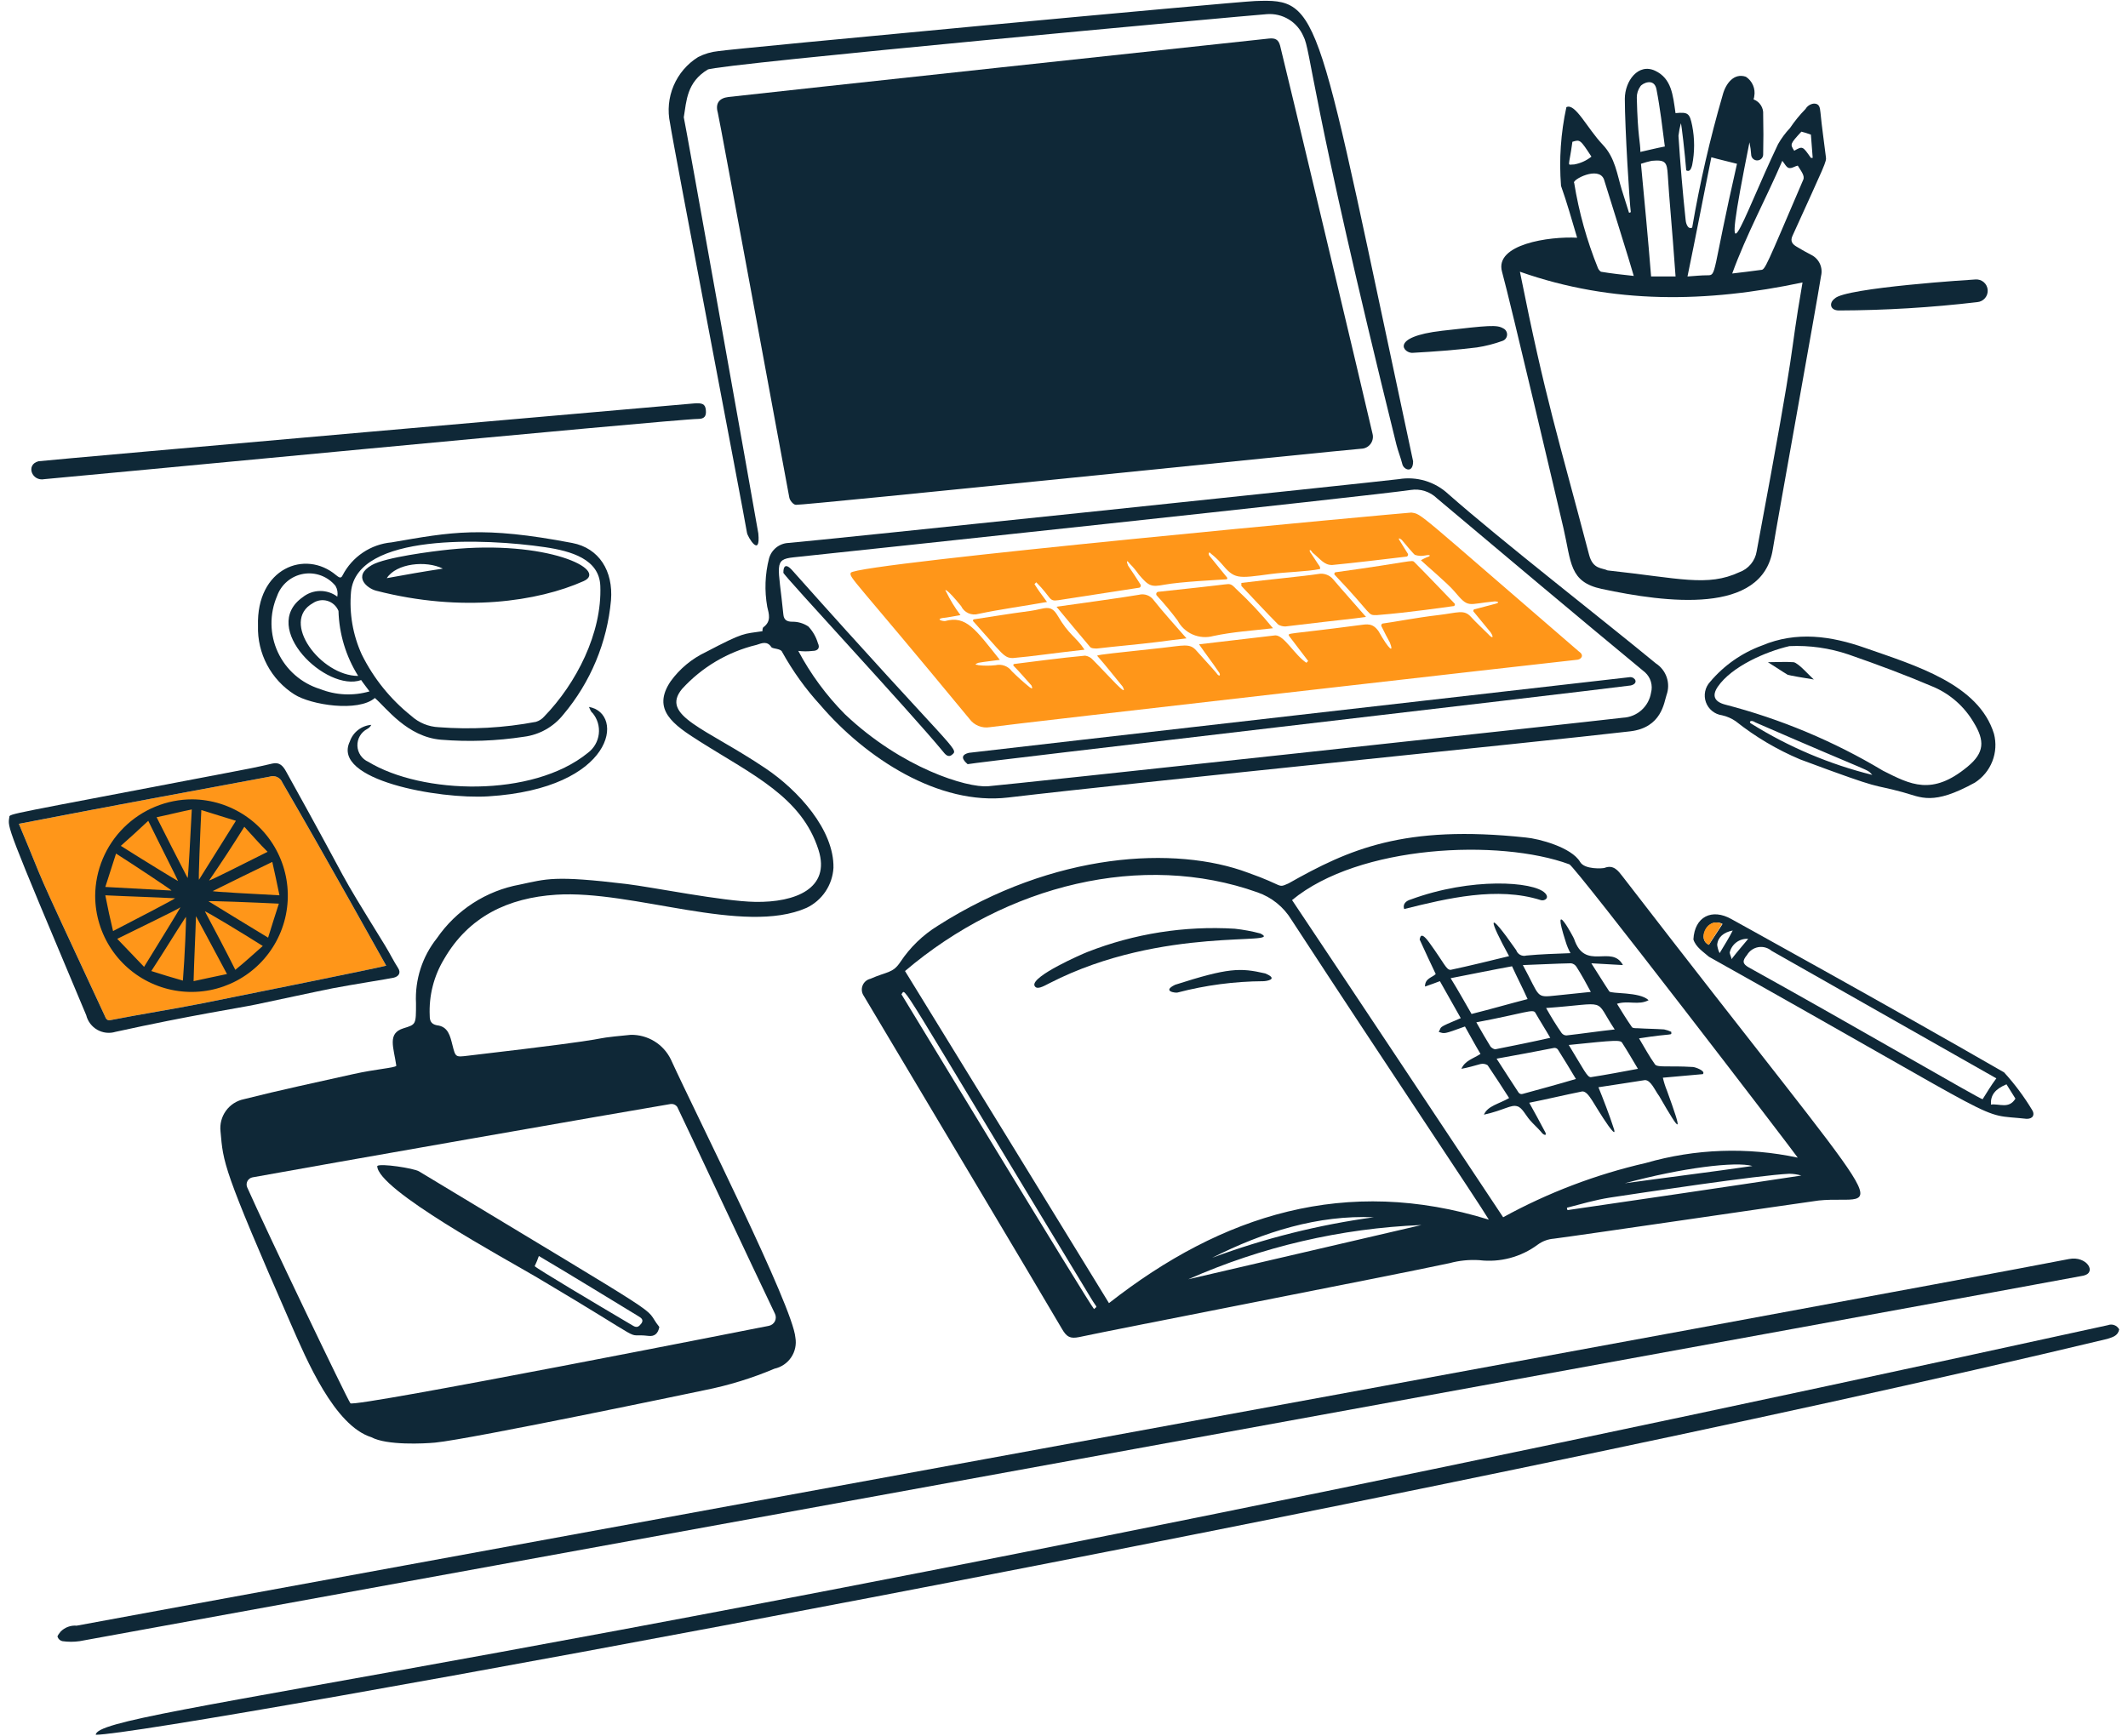
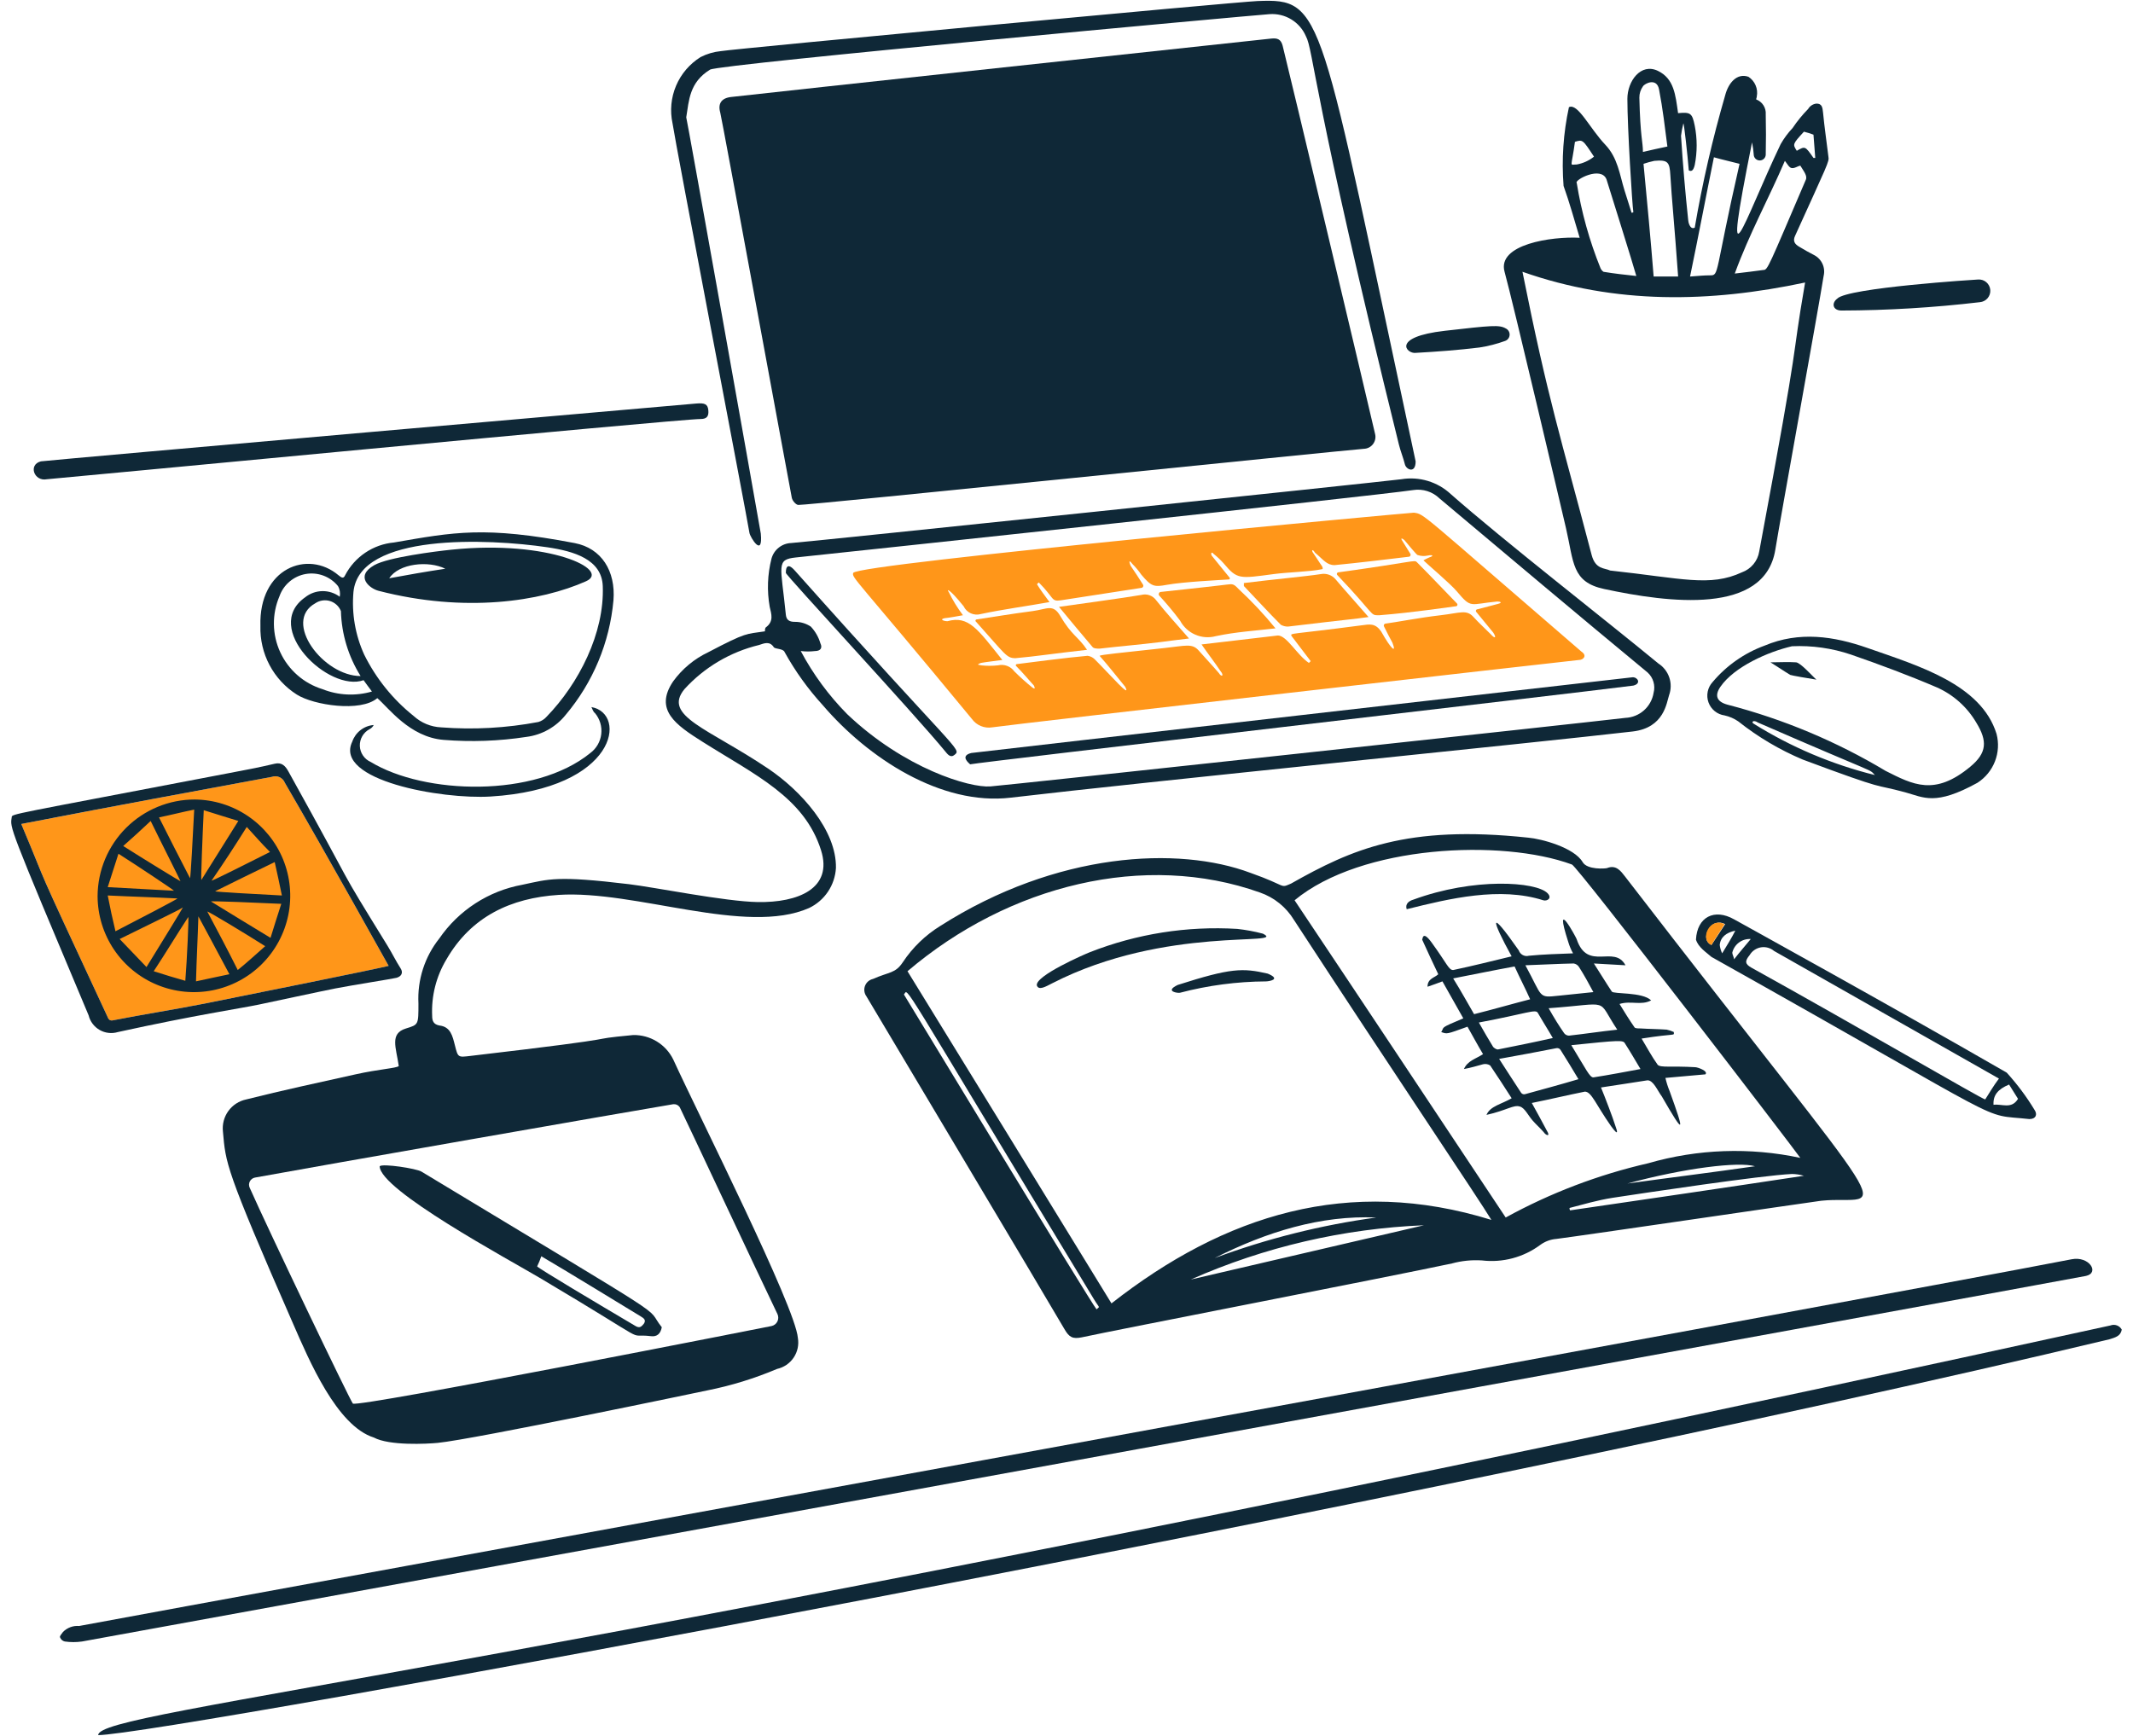
- <svg xmlns="http://www.w3.org/2000/svg" width="228" height="186" viewBox="0 0 228 186" fill="none">
+ <svg xmlns="http://www.w3.org/2000/svg" width="258" height="210" viewBox="0 0 228 186" fill="none">
  <path d="M41.379 103.492C41.307 103.373 34.834 91.721 30.261 83.876C30.156 83.608 29.95 83.391 29.688 83.273C29.425 83.154 29.126 83.143 28.856 83.242C20.353 84.827 13.037 86.157 2.02 88.29C5.433 96.394 2.615 90.363 11.221 108.864C11.348 109.184 11.476 109.439 11.923 109.311C15.183 108.672 18.442 108.171 21.699 107.526C27.07 106.447 40.164 103.811 41.379 103.492Z" fill="#FF9619" />
  <path d="M85.273 54.102C85.018 54.102 84.633 53.655 84.571 53.335C84.174 51.293 77.085 12.701 76.904 12.06C76.632 11.108 77.03 10.513 78.053 10.394C81.623 9.978 133.001 4.444 135.942 4.132C136.58 4.065 136.974 4.192 137.156 4.898C137.698 7 146.347 43.365 147.059 46.493C147.107 46.68 147.112 46.875 147.073 47.064C147.034 47.253 146.954 47.431 146.837 47.585C146.721 47.738 146.571 47.863 146.399 47.951C146.227 48.038 146.038 48.086 145.845 48.09C143.289 48.287 86.168 54.165 85.273 54.102Z" fill="#0F2837" />
  <path d="M42.464 114.226C42.181 112.246 41.468 110.744 43.231 110.202C44.584 109.784 44.572 109.817 44.572 107.518C44.444 105.001 45.239 102.525 46.809 100.553C47.838 99.057 49.152 97.779 50.676 96.792C52.2 95.805 53.904 95.13 55.69 94.803C58.603 94.189 59.338 93.803 67.127 94.739C69.864 95.067 77.439 96.6 80.931 96.655C85.227 96.725 89.01 95.213 87.701 91.096C85.909 85.428 80.645 83.045 74.985 79.468C72.145 77.672 69.799 76.061 71.855 73.014C72.828 71.67 74.124 70.593 75.624 69.883C79.796 67.696 79.618 67.966 81.693 67.646C81.693 67.519 81.693 67.263 81.821 67.2C82.654 66.561 82.386 65.796 82.204 65.027C81.899 63.308 81.964 61.543 82.396 59.852C82.524 59.385 82.797 58.972 83.177 58.673C83.556 58.373 84.021 58.202 84.504 58.185C87.257 57.971 147.32 51.674 149.871 51.35C150.818 51.192 151.789 51.254 152.708 51.531C153.628 51.808 154.472 52.292 155.174 52.947C160.911 57.999 171.768 66.436 177.409 71.093C177.955 71.445 178.367 71.971 178.576 72.586C178.785 73.201 178.779 73.869 178.559 74.48C178.289 75.269 178.05 77.982 174.661 78.377C164.373 79.577 122.216 83.79 108.021 85.469C100.554 86.353 92.736 81.223 87.895 75.566C86.313 73.837 84.941 71.928 83.805 69.88C83.677 69.496 82.841 69.553 82.655 69.368C82.208 68.665 81.633 68.921 81.058 69.112C77.982 69.854 75.199 71.501 73.07 73.841C70.706 76.72 75.582 78.017 82.015 82.339C85.537 84.705 89.38 88.944 89.299 93.008C89.246 93.914 88.951 94.789 88.446 95.543C87.94 96.296 87.242 96.9 86.424 97.292C79.668 100.279 67.828 95.354 59.588 95.887C54.471 96.217 50.224 98.202 47.576 102.789C46.474 104.615 45.941 106.728 46.042 108.858C46.042 109.37 46.169 109.753 46.809 109.88C48.023 110.009 48.227 111.028 48.474 111.989C48.812 113.326 48.797 113.298 50.141 113.14C69.004 110.935 61.446 111.493 67.584 110.903C68.472 110.888 69.347 111.126 70.106 111.589C70.865 112.053 71.476 112.722 71.868 113.521C74.69 119.686 84.949 140.009 85.222 143.359C85.348 144.094 85.186 144.849 84.769 145.468C84.352 146.087 83.713 146.521 82.984 146.681C80.578 147.701 78.073 148.472 75.509 148.982C75.368 149.014 50.48 154.231 46.629 154.604C45.477 154.715 41.453 154.924 39.792 154.029C35.822 152.788 32.846 145.725 31.167 141.891C23.813 125.096 23.932 124.636 23.627 121.255C23.538 120.472 23.744 119.685 24.205 119.046C24.666 118.408 25.349 117.964 26.119 117.804C30.011 116.82 33.909 115.992 37.812 115.12C40.308 114.561 42.232 114.46 42.464 114.226ZM27.065 126.175C26.948 126.195 26.838 126.243 26.742 126.312C26.646 126.382 26.567 126.473 26.512 126.578C26.457 126.682 26.426 126.798 26.422 126.917C26.418 127.035 26.442 127.153 26.491 127.261C28.481 131.757 37.161 149.88 37.544 150.39C38.02 150.866 82.272 142.111 82.398 142.084C82.532 142.056 82.658 141.997 82.766 141.913C82.875 141.829 82.963 141.722 83.025 141.6C83.086 141.477 83.119 141.342 83.121 141.205C83.123 141.067 83.094 140.931 83.037 140.807C80.928 136.428 73.197 119.913 72.565 118.635C72.488 118.524 72.381 118.434 72.257 118.378C72.134 118.322 71.997 118.301 71.862 118.316C66.876 119.146 33.71 124.962 27.065 126.175ZM85.529 69.756C86.853 72.243 88.531 74.525 90.513 76.529C96.657 82.361 103.619 84.431 105.847 84.264C107.89 84.109 169.425 77.452 173.894 76.917C174.627 76.882 175.325 76.596 175.872 76.108C176.418 75.619 176.781 74.958 176.898 74.234C177 73.848 176.995 73.442 176.882 73.058C176.77 72.675 176.554 72.33 176.26 72.061C168.814 65.903 161.353 59.623 153.96 53.404C153.593 53.047 153.148 52.781 152.66 52.625C152.172 52.47 151.655 52.43 151.149 52.509C146.688 53.167 91.347 59.061 85.018 59.73C82.837 59.96 83.405 60.545 83.932 65.863C83.989 66.439 84.315 66.63 84.884 66.63C85.498 66.621 86.1 66.799 86.609 67.141C87.086 67.648 87.436 68.259 87.632 68.926C87.887 69.438 87.632 69.759 87.057 69.759C86.549 69.822 86.036 69.821 85.529 69.756Z" fill="#0F2837" />
  <path d="M168.978 25.477C168.404 23.56 167.892 21.707 167.252 19.919C167.032 17.095 167.226 14.253 167.827 11.485C168.779 11.009 170.038 13.733 171.726 15.51C173.063 16.919 173.259 18.705 173.771 20.366C174.026 21.199 174.28 21.963 174.536 22.794C174.571 22.798 174.606 22.794 174.639 22.783C174.673 22.772 174.703 22.754 174.728 22.73C174.601 21.896 174.089 13.657 174.089 10.591C174.089 8.687 175.528 6.72 177.348 7.588C179.094 8.421 179.241 10.167 179.52 12.124C180.863 11.997 181.031 12.124 181.305 13.466C181.58 14.859 181.58 16.291 181.305 17.684C181.173 18.21 181.002 18.426 180.667 18.259C180.538 16.593 180.155 13.211 180.09 13.211C179.975 13.652 179.89 14.1 179.836 14.553C180.028 17.556 180.283 20.558 180.602 23.561C180.602 23.74 180.776 24.657 181.305 24.394C182.124 19.608 183.213 14.871 184.567 10.207C184.888 8.956 185.781 7.785 187.059 8.226C187.4 8.449 187.668 8.769 187.826 9.144C187.986 9.519 188.031 9.934 187.953 10.334C187.953 10.462 187.89 10.526 187.89 10.655C188.209 10.774 188.482 10.995 188.666 11.283C188.851 11.571 188.937 11.911 188.911 12.252C188.944 13.722 188.944 15.125 188.911 16.596C188.899 16.753 188.831 16.899 188.719 17.009C188.606 17.119 188.458 17.183 188.301 17.191C188.144 17.199 187.99 17.15 187.867 17.052C187.744 16.954 187.661 16.815 187.634 16.66C187.605 16.187 187.541 15.717 187.442 15.254C184.085 32.04 186.478 23.895 190.509 15.445C190.864 14.822 191.293 14.243 191.787 13.721C192.278 12.99 192.835 12.305 193.453 11.677C193.546 11.517 193.676 11.382 193.831 11.282C193.987 11.182 194.164 11.12 194.348 11.101C194.923 11.101 194.995 11.484 195.05 12.06C195.203 13.655 195.434 15.191 195.626 16.788C195.732 17.321 195.55 17.551 192.047 25.286C191.788 25.859 192.047 26.171 192.495 26.436C193.013 26.746 193.581 27.075 194.092 27.33C194.488 27.534 194.805 27.866 194.99 28.272C195.176 28.677 195.219 29.134 195.114 29.567C194.611 32.773 190.401 56.01 189.939 58.894C188.812 65.923 178.54 64.596 171.601 63.111C168.115 62.366 168.36 60.255 167.512 56.594C167.053 54.615 161.812 32.301 160.931 29.12C160.111 26.183 165.971 25.315 168.978 25.477ZM193.135 30.269C182.912 32.442 172.816 32.634 162.848 29.12C165.616 42.956 166.918 46.723 170.261 59.465C170.675 61.046 171.677 60.844 172.241 61.131C179.939 61.964 182.934 62.916 186.362 61.322C186.842 61.149 187.267 60.851 187.593 60.457C187.92 60.064 188.134 59.591 188.214 59.086C192.907 33.976 191.469 39.902 193.128 30.269H193.135ZM168.662 19.599C169.167 22.732 170.022 25.798 171.212 28.74C171.282 28.894 171.392 29.027 171.531 29.123C172.682 29.315 173.831 29.442 175.046 29.571C174.853 28.799 171.888 19.337 171.851 19.218C171.275 17.746 168.401 19.28 168.655 19.599H168.662ZM192.623 17.746C192.305 17.81 191.983 18.073 191.665 18.002C191.408 17.945 191.218 17.554 190.962 17.235C189.237 21.26 187.129 25.089 185.595 29.311C186.744 29.183 187.703 29.055 188.661 28.928C189.127 28.928 189.184 28.647 193.198 19.28C193.409 18.843 192.972 18.34 192.616 17.746H192.623ZM183.359 16.852C182.464 21.255 181.693 25.35 180.803 29.63C181.698 29.567 182.273 29.503 182.912 29.503C183.971 29.503 183.369 29.53 186.106 17.554C185.141 17.299 184.245 17.107 183.352 16.852H183.359ZM179.525 29.63C179.122 23.987 178.844 21.373 178.692 18.768C178.611 17.364 178.436 17.102 176.967 17.235C176.578 17.32 176.194 17.427 175.817 17.554C176.2 21.58 176.583 25.606 176.903 29.63H179.525ZM178.376 15.707C178.12 13.727 177.876 11.616 177.48 9.574C177.233 8.295 175.946 8.935 175.755 9.254C175.501 9.607 175.366 10.033 175.372 10.468C175.474 14.759 175.755 15.164 175.755 16.282C176.642 16.084 177.409 15.888 178.368 15.701L178.376 15.707ZM170.516 16.794C169.302 14.941 169.302 14.941 168.471 15.197C168.088 18.072 167.832 17.624 168.662 17.624C169.338 17.504 169.972 17.216 170.508 16.788L170.516 16.794ZM192.24 16.155C193.135 15.644 193.135 15.644 194.025 16.921H194.217C194.154 16.09 194.09 15.26 194.025 14.429C193.691 14.303 193.35 14.197 193.003 14.11C191.785 15.445 191.785 15.445 192.233 16.149L192.24 16.155Z" fill="#0F2837" />
  <path d="M8.536 175.884C7.922 175.972 7.298 175.972 6.683 175.884C6.568 175.858 6.461 175.803 6.371 175.726C6.282 175.647 6.214 175.548 6.173 175.437C6.109 175.309 6.364 175.053 6.492 174.862C6.715 174.636 6.985 174.46 7.283 174.35C7.581 174.239 7.9 174.196 8.217 174.223C19.422 172.122 201.406 138.88 221.688 134.928C223.566 134.562 224.708 136.382 223.222 136.713C221.902 137.014 8.655 175.863 8.536 175.884Z" fill="#0F2837" />
  <path d="M225.841 142.021C226.063 141.935 226.309 141.933 226.532 142.015C226.755 142.098 226.942 142.259 227.055 142.469C226.927 143.171 226.353 143.302 225.778 143.491C153.307 160.851 16.814 185.916 10.262 185.916C10.262 183.183 53.462 179.751 225.841 142.021Z" fill="#0F2837" />
  <path d="M40.164 74.804C38.379 76.338 33.334 75.561 31.539 74.421C30.308 73.639 29.302 72.55 28.619 71.262C27.936 69.974 27.599 68.53 27.642 67.073C27.457 60.896 32.701 58.847 36.011 61.641C36.267 61.833 36.523 62.089 36.715 61.641C37.223 60.664 37.969 59.83 38.884 59.216C39.799 58.602 40.853 58.227 41.95 58.127C48.388 57.016 51.654 56.348 61.311 58.191C64.19 58.741 65.714 61.194 65.464 64.325C65.058 68.842 63.271 73.126 60.347 76.593C59.305 77.899 57.796 78.747 56.139 78.958C53.201 79.41 50.22 79.517 47.257 79.277C43.627 78.975 41.377 75.843 40.164 74.804ZM37.609 63.431C37.407 65.729 37.803 68.04 38.759 70.139C40.023 72.695 41.834 74.942 44.063 76.721C44.871 77.458 45.911 77.887 47.003 77.935C50.485 78.204 53.987 78.011 57.418 77.361C57.766 77.258 58.076 77.058 58.313 76.784C61.74 73.249 64.514 67.852 64.319 62.792C64.208 59.926 61.214 59.057 58.377 58.639C52.051 57.706 38.226 57.079 37.609 63.431ZM48.152 58.894C58.575 57.823 65.255 61.064 62.528 62.28C57.668 64.447 49.557 65.697 40.293 63.303C39.333 63.055 37.732 61.756 39.845 60.555C41.312 59.719 46.362 59.077 48.152 58.894ZM36.14 63.942C36.218 63.548 36.15 63.139 35.948 62.792C35.539 62.29 35.005 61.907 34.398 61.68C33.792 61.454 33.137 61.393 32.499 61.503C31.862 61.614 31.265 61.892 30.771 62.31C30.276 62.727 29.902 63.269 29.686 63.879C29.278 64.829 29.074 65.856 29.087 66.89C29.101 67.925 29.332 68.945 29.766 69.885C30.2 70.825 30.827 71.662 31.606 72.344C32.385 73.026 33.298 73.536 34.287 73.841C35.977 74.513 37.843 74.603 39.59 74.096C39.271 73.649 38.95 73.263 38.695 72.882C34.969 74.208 27.768 67.272 32.434 64.001C32.958 63.582 33.606 63.348 34.277 63.337C34.948 63.327 35.603 63.539 36.14 63.942ZM38.376 72.439C37.065 70.348 36.336 67.943 36.267 65.475C36.164 65.22 36.005 64.99 35.802 64.804C35.599 64.618 35.357 64.48 35.093 64.4C34.829 64.32 34.551 64.3 34.279 64.342C34.006 64.384 33.747 64.487 33.519 64.642C29.986 66.604 34.371 72.439 38.376 72.439ZM47.448 60.939C45.663 60.044 42.465 60.363 41.442 61.961C43.487 61.584 45.337 61.258 47.448 60.939Z" fill="#0F2837" />
  <path d="M81.249 57.169C81.505 59.853 80.108 57.551 80.035 57.105C79.636 54.669 72.093 15.32 71.792 13.209C71.502 11.862 71.635 10.458 72.172 9.188C72.71 7.919 73.626 6.846 74.796 6.117C75.473 5.77 76.21 5.553 76.967 5.478C78.625 5.201 132.174 0.2 134.473 0.111C141.643 -0.167 140.978 0.785 151.404 49.438C151.404 50.78 150.396 50.329 150.254 49.757C150.08 49.05 149.79 48.356 149.615 47.649C140.35 10.188 140.471 5.397 139.648 3.881C139.325 3.13 138.777 2.499 138.077 2.075C137.379 1.651 136.566 1.456 135.751 1.516C133.834 1.647 76.771 6.871 75.818 7.459C73.588 8.824 73.557 10.775 73.262 12.57C73.326 12.635 80.61 53.464 81.249 57.169Z" fill="#0F2837" />
  <path d="M35.628 105.919C34.164 106.207 28.726 107.379 27.45 107.645C25.462 108.06 20.636 108.769 12.37 110.584C12.048 110.681 11.709 110.712 11.374 110.673C11.039 110.636 10.715 110.529 10.422 110.363C10.13 110.196 9.874 109.971 9.67 109.702C9.467 109.434 9.32 109.126 9.239 108.799C0.538 88.132 0.831 88.746 0.998 87.581C0.998 87.187 0.658 87.366 24.191 82.854C25.857 82.536 27.517 82.23 29.174 81.832C29.943 81.647 30.325 82.088 30.644 82.665C38.569 96.931 35.325 91.709 41.25 101.322C41.762 102.155 42.156 102.976 42.656 103.75C42.983 104.256 42.719 104.639 42.21 104.773C41.767 104.886 37.483 105.556 35.628 105.919ZM41.379 103.492C41.306 103.373 34.834 91.721 30.261 83.876C30.156 83.608 29.95 83.391 29.687 83.272C29.425 83.154 29.126 83.143 28.855 83.242C20.353 84.826 13.037 86.157 2.02 88.289C5.433 96.395 2.615 90.363 11.221 108.863C11.348 109.184 11.476 109.439 11.923 109.311C15.182 108.672 18.442 108.171 21.699 107.526C27.069 106.447 40.164 103.811 41.379 103.492Z" fill="#0F2837" />
  <path d="M4.767 51.35C3.393 51.625 2.737 49.781 4.128 49.433C5.913 49.219 72.213 43.412 74.348 43.236C75.242 43.162 75.562 43.299 75.626 43.938C75.69 44.577 75.497 44.897 74.793 44.897C72.4 44.902 5.145 51.35 4.767 51.35Z" fill="#0F2837" />
  <path d="M203.862 84.898C200.224 83.907 202.263 84.89 192.872 81.385C190.396 80.342 188.074 78.967 185.97 77.296C185.526 76.99 185.027 76.772 184.501 76.656C184.112 76.603 183.746 76.444 183.443 76.197C183.138 75.95 182.908 75.624 182.776 75.255C182.644 74.886 182.617 74.489 182.695 74.104C182.773 73.72 182.956 73.366 183.222 73.078C184.704 71.317 186.621 69.973 188.782 69.181C192.5 67.614 196.193 68.16 199.835 69.437C205.272 71.341 211.998 73.321 213.639 78.638C213.894 79.615 213.834 80.647 213.466 81.588C213.099 82.528 212.444 83.328 211.594 83.874C207.065 86.37 205.851 85.442 203.862 84.898ZM187.632 77.552C191.64 80.055 196.018 81.909 200.603 83.046C199.858 82.301 201.443 83.243 188.08 77.423C187.559 77.077 187.32 77.394 187.632 77.552ZM191.721 69.245C189.155 69.84 185.533 71.44 184.054 73.59C183.4 74.542 183.669 75.197 184.822 75.507C190.776 77.049 196.477 79.437 201.753 82.599C204.685 84.077 207.003 85.329 210.826 82.152C212.611 80.672 212.681 79.403 211.465 77.423C210.487 75.757 209.014 74.439 207.249 73.655C204.248 72.371 201.18 71.225 198.048 70.139C196.013 69.45 193.867 69.146 191.721 69.245Z" fill="#0F2837" />
  <path d="M181.436 100.681C181.562 98.252 183.408 97.306 185.524 98.508C185.643 98.579 201.969 107.577 214.725 114.93C215.855 116.17 216.861 117.519 217.727 118.955C218.021 119.401 217.876 119.907 217.152 119.907C211.488 119.279 216.513 121.274 183.097 102.533C182.521 102.022 181.691 101.512 181.436 100.681ZM213.894 115.568L189.803 101.895C189.61 101.731 189.384 101.612 189.14 101.545C188.896 101.478 188.64 101.465 188.39 101.508C188.14 101.551 187.903 101.648 187.695 101.792C187.487 101.935 187.313 102.124 187.185 102.342C186.662 102.971 186.677 103.294 187.377 103.684C198.399 109.789 212.138 117.804 212.424 117.804C212.871 117.102 213.319 116.334 213.894 115.568ZM215.939 117.74L214.981 116.207C213.765 116.717 213.255 117.357 213.315 118.378C214.213 118.251 215.235 118.89 215.939 117.74ZM183.095 101.256C183.604 100.489 184.053 99.787 184.564 99.019C184.41 98.934 184.24 98.881 184.065 98.864C183.89 98.847 183.713 98.866 183.547 98.92C183.379 98.973 183.225 99.062 183.093 99.178C182.961 99.294 182.854 99.436 182.779 99.594C182.33 100.361 182.521 101 183.097 101.256H183.095ZM185.522 102.788C186.161 101.955 186.736 101.319 187.307 100.617C186.856 100.587 186.409 100.718 186.046 100.987C185.683 101.256 185.427 101.646 185.326 102.086C185.333 102.282 185.519 102.597 185.519 102.788H185.522ZM184.244 102.15C184.82 101.198 185.266 100.484 185.65 99.722C184.691 99.913 184.053 100.425 183.984 101.256C184.02 101.567 184.108 101.869 184.246 102.15H184.244Z" fill="#0F2837" />
  <path d="M63.102 75.762C66.984 76.437 65.879 84.509 52.304 85.346C47.036 85.671 35.483 83.604 37.481 79.469C37.648 78.979 37.955 78.549 38.364 78.232C38.772 77.915 39.265 77.724 39.781 77.684C39.684 77.877 39.527 78.034 39.333 78.131C39.008 78.302 38.739 78.562 38.555 78.879C38.371 79.198 38.281 79.561 38.294 79.929C38.307 80.296 38.424 80.652 38.631 80.955C38.837 81.258 39.126 81.498 39.462 81.645C45.214 85.141 57.037 85.52 62.975 80.693C63.3 80.452 63.573 80.149 63.776 79.799C63.979 79.45 64.108 79.063 64.156 78.661C64.204 78.26 64.169 77.853 64.054 77.465C63.938 77.079 63.745 76.719 63.486 76.409C63.294 76.273 63.23 76.018 63.102 75.762Z" fill="#0F2837" />
  <path d="M197.025 33.273C196.097 33.273 195.919 32.487 196.578 31.994C197.662 30.826 211.537 29.95 211.657 29.95C211.98 29.925 212.298 30.028 212.544 30.238C212.789 30.448 212.941 30.746 212.967 31.068C212.992 31.39 212.889 31.709 212.679 31.954C212.469 32.2 212.171 32.352 211.849 32.378C206.929 32.959 201.98 33.258 197.025 33.273Z" fill="#0F2837" />
  <path d="M154.536 35.444C159.534 34.874 160.36 34.789 161.053 35.188C161.185 35.249 161.295 35.347 161.369 35.471C161.444 35.594 161.48 35.737 161.473 35.881C161.466 36.026 161.417 36.164 161.33 36.28C161.244 36.396 161.125 36.483 160.989 36.531C160.098 36.855 159.178 37.09 158.241 37.234C156.007 37.51 153.705 37.681 151.405 37.809C150.447 37.936 148.716 36.108 154.536 35.444Z" fill="#0F2837" />
  <path d="M173.831 93.908C173.385 93.333 172.879 92.63 171.915 93.013C171.723 93.077 169.787 93.217 169.297 92.374C168.377 90.803 164.859 89.875 163.482 89.756C150.421 88.357 144.522 91.019 138.054 94.676C136.807 95.21 137.712 94.938 133.707 93.526C125.987 90.631 112.935 91.279 100.482 99.212C98.874 100.204 97.501 101.534 96.458 103.11C95.651 104.318 95.041 104.108 93.263 104.895C93.072 104.938 92.894 105.029 92.746 105.157C92.598 105.286 92.484 105.45 92.415 105.632C92.345 105.816 92.322 106.014 92.347 106.209C92.373 106.403 92.446 106.588 92.56 106.748C93.582 108.474 112.112 139.527 113.773 142.402C114.284 143.296 114.667 143.488 115.625 143.296C119.141 142.528 148.749 136.78 155.305 135.374C156.345 135.092 157.424 134.984 158.499 135.053C160.722 135.32 162.963 134.724 164.76 133.387C165.265 133.017 165.863 132.796 166.486 132.749C169.489 132.365 192.491 128.978 194.854 128.659C201.868 127.927 204.286 133.417 173.831 93.908ZM117.221 140.295C116.745 139.819 96.663 106.678 96.583 106.559C97.141 106 95.393 103.643 116.901 139.146C117.588 140.289 117.594 139.922 117.221 140.295ZM127.316 137.1C135.205 133.609 143.68 131.637 152.299 131.286L127.316 137.1ZM129.872 134.799C135.431 131.989 141.245 130.2 147.188 130.455C141.274 131.261 135.466 132.718 129.872 134.799ZM118.818 139.657C111.534 127.772 104.25 115.909 96.966 104.067C107.869 94.785 122.425 91.251 134.729 95.633C136.248 96.159 137.535 97.198 138.37 98.573C148.897 114.706 158.236 128.572 159.518 130.711C144.249 125.983 130.958 130.137 118.818 139.657ZM161.052 130.455C153.577 119.209 146.037 107.837 138.435 96.463C145.596 90.535 160.648 89.868 168.145 92.63C168.712 92.773 192.113 123.313 192.616 124.066C187.221 122.91 181.624 123.108 176.322 124.641C170.989 125.864 165.85 127.821 161.052 130.455ZM187.76 124.961C183.357 125.6 178.687 126.175 174.087 126.813C180.221 125.152 185.971 124.449 187.76 124.961ZM167.953 129.688C167.902 129.614 167.879 129.523 167.889 129.432C169.359 129.05 170.893 128.599 172.489 128.347C175.709 127.858 188.415 125.942 191.721 125.791C192.154 125.797 192.584 125.862 192.999 125.983C184.567 127.261 176.26 128.475 167.953 129.688Z" fill="#0F2837" />
  <path d="M183.096 101.257C181.787 100.674 182.886 98.212 184.501 99.02C184.054 99.783 183.543 100.489 183.096 101.257Z" fill="#FF9619" />
  <path d="M70.642 142.212C70.513 142.914 70.129 143.248 69.491 143.17C66.479 142.805 70.417 144.539 57.544 136.909C54.187 134.919 40.419 127.499 40.419 124.961C40.732 124.648 44.33 125.199 44.893 125.535C73.369 142.736 68.597 139.658 70.642 142.212ZM57.288 135.695C57.61 136.017 63.551 139.554 67.83 142.083C68.274 142.347 68.469 142.148 68.725 141.829C68.981 141.445 68.725 141.255 68.406 141.062C67.204 140.332 60.034 135.945 57.735 134.608C57.608 134.979 57.459 135.342 57.288 135.695Z" fill="#0F2837" />
  <path d="M151.212 54.933C152.381 55.112 151.569 54.652 169.167 69.82C169.831 70.262 169.345 70.715 168.911 70.715C166.484 70.969 108.659 77.555 106.04 77.934C105.63 78.002 105.211 77.953 104.827 77.795C104.443 77.637 104.111 77.375 103.867 77.04C91.372 61.887 90.972 61.926 91.152 61.385C91.655 60.378 151.072 54.91 151.212 54.933ZM102.909 65.922C102.141 66.05 101.566 66.177 100.928 66.241C100.352 66.37 100.863 66.561 101.248 66.561C103.522 65.93 104.496 67.427 107.125 70.715C106.231 70.842 105.528 70.906 104.825 71.033C104.186 71.289 104.761 71.225 104.825 71.289C105.441 71.357 106.061 71.357 106.677 71.289C106.997 71.215 107.33 71.235 107.636 71.349C107.944 71.463 108.21 71.664 108.403 71.928C109.012 72.536 109.651 73.112 110.321 73.652C110.512 73.781 110.703 73.908 110.512 73.461C109.872 72.759 109.298 72.056 108.595 71.353C108.581 71.338 108.572 71.319 108.568 71.299C108.565 71.279 108.566 71.258 108.572 71.239C108.579 71.22 108.59 71.202 108.606 71.189C108.621 71.175 108.639 71.165 108.659 71.161C109.681 71.033 114.025 70.459 116.262 70.267C116.585 70.311 116.88 70.469 117.095 70.715C118.741 72.36 120.965 74.939 120.29 73.59C119.395 72.503 118.505 71.353 117.542 70.267C117.798 70.138 119.591 69.973 124.507 69.434C126.745 69.196 127.461 68.909 128.149 69.69C128.863 70.506 129.618 71.287 130.322 72.118C130.641 72.628 130.897 72.373 130.513 71.926C129.874 70.967 129.171 70.073 128.469 69.051C131.215 68.731 133.9 68.412 136.646 68.092C137.598 68.092 138.708 70.19 139.969 71.031L140.161 70.839C139.459 69.945 138.819 69.054 138.116 68.156C137.937 67.799 137.89 68.023 145.592 67.005C146.488 66.886 147.062 66.751 147.7 67.644C148.851 69.69 149.366 70.009 148.914 68.859C148.723 68.539 148.276 67.644 148.021 67.134C148.002 67.101 147.993 67.064 147.993 67.026C147.994 66.988 148.005 66.951 148.024 66.918C148.044 66.886 148.071 66.859 148.104 66.841C148.137 66.823 148.174 66.813 148.212 66.814C149.235 66.686 151.792 66.186 154.09 65.92C156.199 65.675 156.844 65.276 157.603 66.112C158.183 66.747 158.819 67.325 159.458 67.964C159.904 68.475 160.095 68.348 159.713 67.773L157.928 65.6C157.897 65.576 157.874 65.543 157.864 65.506C157.854 65.468 157.856 65.428 157.871 65.392C157.885 65.356 157.911 65.326 157.944 65.306C157.977 65.286 158.016 65.277 158.054 65.281L160.227 64.706C160.738 64.578 160.483 64.45 160.164 64.45C157.175 64.722 157.413 65.262 155.818 63.364C155.119 62.531 152.623 60.425 152.24 60.041C152.447 59.922 152.66 59.815 152.879 59.721C153.327 59.594 153.327 59.402 152.688 59.53C152.327 59.606 151.952 59.585 151.602 59.467C151.474 59.402 150.516 58.253 150.196 57.868C149.813 57.55 149.813 57.741 150.004 57.997L150.837 59.338C150.856 59.371 150.865 59.408 150.865 59.446C150.864 59.484 150.853 59.521 150.834 59.553C150.814 59.586 150.787 59.613 150.754 59.631C150.721 59.65 150.683 59.659 150.646 59.658C147.962 59.977 145.342 60.297 142.722 60.552C141.869 60.552 141.532 59.975 140.614 59.211C140.358 58.763 140.167 58.955 140.487 59.338C140.805 59.785 141.061 60.233 141.382 60.68C141.509 60.936 141.445 60.999 141.317 60.999C140.103 61.255 137.675 61.313 136.2 61.511C132.493 62.008 132.294 62.094 130.833 60.36C130.502 59.988 130.138 59.646 129.747 59.338C129.555 59.083 129.428 59.275 129.555 59.53C130.131 60.233 130.833 61.128 131.473 61.894C131.486 61.91 131.494 61.928 131.498 61.948C131.502 61.968 131.5 61.989 131.494 62.008C131.487 62.027 131.476 62.044 131.461 62.058C131.446 62.072 131.428 62.081 131.408 62.086C130.45 62.15 126.49 62.344 124.763 62.661C123.359 62.919 123.097 62.852 122.016 61.575C121.733 61.163 121.411 60.778 121.057 60.425C120.61 59.85 120.739 60.297 120.866 60.616C121.313 61.255 121.76 61.959 122.209 62.661C122.222 62.69 122.229 62.722 122.23 62.754C122.231 62.786 122.225 62.818 122.213 62.848C122.201 62.878 122.183 62.905 122.16 62.928C122.137 62.951 122.11 62.969 122.08 62.981C119.14 63.428 116.279 63.885 113.393 64.322C112.338 64.482 112.704 64.084 111.029 62.406L110.836 62.597C111.221 63.236 111.669 63.811 112.179 64.513C109.687 64.961 107.258 65.276 104.831 65.791C104.474 65.896 104.09 65.87 103.751 65.717C103.411 65.564 103.137 65.295 102.978 64.958C101.381 62.978 101.125 63.106 101.381 63.426C101.806 64.306 102.318 65.143 102.909 65.922Z" fill="#FF9619" />
  <path d="M103.676 81.896C103.557 81.777 102.538 80.997 103.802 80.682C106.42 80.362 171.851 72.886 174.661 72.567C175.212 72.567 175.597 73.245 174.725 73.461C167.991 74.331 105.028 81.624 103.676 81.896Z" fill="#0F2837" />
  <path d="M84.89 61.13C102.373 80.766 102.785 80.212 102.015 80.874C101.566 81.256 101.251 80.806 100.992 80.491C97.651 76.421 83.932 61.643 83.932 61.385C83.932 61.193 83.927 60.047 84.89 61.13Z" fill="#0F2837" />
  <path d="M112.493 105.346C111.752 105.725 111.038 106.151 110.827 105.602C110.572 104.581 115.962 102.236 116.513 102.023C121.531 100.055 126.915 99.205 132.295 99.531C133.222 99.633 134.141 99.803 135.043 100.042C137.8 101.417 124.634 99.124 112.493 105.346Z" fill="#0F2837" />
  <path d="M135.56 104.323C137.092 104.962 135.622 105.156 135.366 105.156C132.261 105.174 129.17 105.582 126.167 106.37C125.975 106.435 124.441 106.243 125.911 105.537C131.612 103.71 132.871 103.704 135.56 104.323Z" fill="#0F2837" />
  <path d="M161.691 117.677C160.925 116.463 160.158 115.313 159.391 114.163C159.279 114.09 159.153 114.04 159.021 114.019C158.89 113.997 158.755 114.002 158.625 114.034C157.981 114.212 157.282 114.417 156.579 114.546C156.964 113.652 157.857 113.459 158.625 112.948C158.049 111.99 157.538 111.032 156.959 110.01C154.655 110.843 154.793 110.8 154.146 110.584C154.535 110.002 153.853 110.227 156.511 109.115C155.744 107.773 155.042 106.497 154.274 105.153C153.764 105.345 153.252 105.537 152.677 105.728C152.677 104.835 153.443 104.776 153.828 104.388C153.252 103.174 152.677 101.958 152.103 100.681C152.167 100.617 152.133 99.635 153.125 101C154.791 103.293 154.943 103.939 155.425 103.939C157.534 103.492 159.578 102.98 161.687 102.47C159.513 98.509 159.195 97.166 162.453 101.831C162.527 102.047 162.681 102.228 162.882 102.334C163.084 102.441 163.319 102.467 163.539 102.406C165.071 102.257 166.606 102.214 168.268 102.15C168.054 101.765 167.883 101.358 167.757 100.937C166.091 95.761 168.65 100.553 168.65 100.617C169.827 104.145 172.674 101.17 173.886 103.428C172.864 103.365 171.778 103.301 170.5 103.236C171.203 104.323 171.778 105.281 172.417 106.24C172.567 106.538 175.699 106.263 176.634 107.192C175.548 107.767 174.462 107.192 173.248 107.575C173.76 108.408 174.269 109.241 174.845 110.067C174.909 110.196 175.229 110.196 175.483 110.196C176.443 110.258 177.337 110.258 178.295 110.323C178.56 110.379 178.817 110.464 179.062 110.578C179.062 111.043 179.44 110.677 175.611 111.281C176.185 112.24 176.697 113.197 177.336 114.093C177.669 114.426 178.764 114.195 181.361 114.349C181.612 114.349 182.789 114.767 182.448 115.115C181.042 115.242 179.635 115.371 178.164 115.498C178.274 115.978 178.422 116.448 178.61 116.903C180.276 121.504 180.207 121.696 177.777 117.479C177.301 116.843 176.884 115.754 176.244 115.754C174.578 116.01 172.984 116.266 171.261 116.521C171.708 117.606 172.538 119.78 172.793 120.61C173.369 122.143 172.41 120.738 172.346 120.674C170.726 118.379 170.253 116.968 169.535 116.968C167.617 117.351 165.765 117.801 163.848 118.182C164.424 119.204 164.934 120.163 165.445 121.121C165.894 121.824 165.382 121.696 165.126 121.312C164.742 120.865 164.293 120.479 163.912 120.034C163.467 119.521 163.079 118.693 162.571 118.564C161.896 118.341 161.163 118.978 158.993 119.46C159.391 118.508 160.605 118.316 161.691 117.677ZM157.666 108.668C159.71 108.157 161.691 107.581 163.671 107.071C163.161 105.92 162.586 104.835 162.005 103.556C159.897 103.939 157.721 104.389 155.425 104.835C156.261 106.175 156.959 107.454 157.666 108.668ZM160.349 113.459C161.182 114.738 161.947 115.951 162.713 117.103C162.765 117.168 162.836 117.216 162.917 117.239C162.997 117.261 163.082 117.258 163.161 117.23C165.014 116.718 166.931 116.207 168.847 115.633C168.209 114.546 167.57 113.524 166.931 112.501C166.884 112.428 166.817 112.37 166.738 112.337C166.657 112.302 166.569 112.293 166.484 112.31C164.502 112.694 162.522 113.076 160.349 113.459ZM166.1 111.224C165.588 110.329 165.014 109.439 164.502 108.541C164.273 108.082 163.354 108.591 158.177 109.562C158.752 110.584 159.2 111.347 159.71 112.18C159.839 112.309 160.094 112.5 160.286 112.436C162.202 112.054 164.119 111.671 166.1 111.224ZM168.08 111.99C169.715 114.664 170.05 115.441 170.445 115.441C172.111 115.185 173.767 114.865 175.492 114.546C174.917 113.587 174.406 112.694 173.826 111.798C173.646 111.429 173.171 111.464 168.08 111.99ZM163.161 103.428C165.055 106.899 164.485 106.926 166.74 106.687C167.953 106.557 169.167 106.431 170.445 106.303C169.934 105.345 169.437 104.441 168.911 103.62C168.849 103.518 168.766 103.431 168.666 103.365C168.566 103.299 168.454 103.255 168.336 103.236C166.674 103.269 165.014 103.365 163.161 103.428ZM165.653 108.029C166.228 109.05 166.74 109.881 167.319 110.712C167.379 110.79 167.457 110.853 167.545 110.898C167.633 110.942 167.73 110.966 167.829 110.968C169.555 110.776 171.216 110.52 173.005 110.329C170.698 106.877 172.513 107.538 165.653 108.029Z" fill="#0F2837" />
  <path d="M150.446 97.422C150.254 96.847 150.702 96.527 151.15 96.399C157.643 94.007 164.291 94.463 165.525 95.696C166.08 96.252 165.468 96.588 165.079 96.464C160.436 94.986 155.061 96.268 150.446 97.422Z" fill="#0F2837" />
  <path d="M20.612 85.666C22.648 85.685 24.632 86.306 26.316 87.449C28 88.593 29.308 90.21 30.075 92.095C30.843 93.98 31.035 96.05 30.629 98.045C30.223 100.039 29.236 101.87 27.792 103.305C26.349 104.74 24.513 105.716 22.516 106.11C20.519 106.504 18.45 106.299 16.569 105.52C14.688 104.742 13.08 103.424 11.946 101.734C10.812 100.043 10.204 98.055 10.197 96.019C10.211 93.267 11.314 90.632 13.266 88.692C15.219 86.751 17.86 85.663 20.612 85.666ZM19.079 94.421C19.079 94.356 16.971 90.203 15.884 87.967C14.862 88.925 13.967 89.752 12.945 90.65C15.054 91.991 19.015 94.421 19.079 94.421ZM12.562 100.616C13.584 101.703 14.479 102.597 15.437 103.619C16.779 101.447 19.335 97.294 19.335 97.23C19.157 97.414 14.816 99.491 12.562 100.616ZM12.114 99.783C14.479 98.57 18.759 96.332 18.759 96.269C16.332 96.141 13.904 96.078 11.284 95.95C11.541 97.295 11.795 98.445 12.114 99.783ZM28.727 100.485C29.111 99.208 29.494 98.058 29.878 96.844C27.259 96.717 22.402 96.524 22.338 96.588C24.446 97.87 26.491 99.148 28.727 100.489V100.485ZM21.571 86.812C21.443 89.43 21.251 94.288 21.315 94.288C22.593 92.244 23.872 90.199 25.277 87.963C23.999 87.584 22.846 87.199 21.571 86.812ZM20.102 94.096C20.166 94.096 20.421 89.305 20.549 86.749C19.271 87.004 18.057 87.324 16.779 87.582C17.929 89.883 19.015 91.991 20.102 94.1V94.096ZM28.152 101.38C26.043 100.039 22.019 97.611 21.954 97.675C23.041 99.719 24.126 101.764 25.213 103.936C26.235 103.115 27.13 102.282 28.152 101.384V101.38ZM18.376 95.439C18.376 95.374 14.543 92.821 12.434 91.477C12.051 92.691 11.667 93.84 11.284 95.055C13.84 95.186 16.14 95.314 18.376 95.442V95.439ZM29.174 92.371C26.938 93.457 24.829 94.48 22.785 95.501C22.785 95.566 27.45 95.822 29.942 95.95C29.686 94.674 29.43 93.525 29.174 92.375V92.371ZM24.319 104.384C23.168 102.211 20.997 98.185 20.997 98.185C20.932 100.422 20.804 102.723 20.741 105.15C21.954 104.9 23.041 104.643 24.319 104.388V104.384ZM26.178 88.605C24.9 90.65 23.686 92.503 22.408 94.356C22.471 94.421 26.497 92.375 28.67 91.289C27.769 90.394 27.002 89.5 26.178 88.605ZM19.596 105.09C19.788 102.727 19.979 98.253 19.916 98.253C18.702 100.106 17.552 102.023 16.21 104.067C17.418 104.45 18.443 104.77 19.59 105.09H19.596Z" fill="#0F2837" />
  <path d="M189.421 70.969C190.38 70.969 191.274 70.906 192.168 70.969C192.68 71.034 193.953 72.503 194.342 72.822C193.509 72.695 191.658 72.376 191.529 72.312C190.891 71.929 190.251 71.481 189.421 70.969Z" fill="#0F2837" />
  <path d="M127.125 68.414C125.975 68.542 125.017 68.677 124.058 68.798C121.888 69.07 119.713 69.245 117.54 69.5C117.284 69.5 116.902 69.5 116.774 69.308C115.623 67.967 114.474 66.561 113.196 65.024C114.538 64.832 120.359 64.039 122.014 63.746C122.306 63.667 122.617 63.68 122.902 63.783C123.188 63.886 123.435 64.074 123.61 64.321C124.625 65.609 125.846 66.945 127.125 68.414Z" fill="#FF9619" />
  <path d="M155.813 64.645C155.844 64.669 155.866 64.702 155.876 64.739C155.886 64.777 155.883 64.816 155.87 64.853C155.855 64.888 155.829 64.919 155.796 64.939C155.762 64.959 155.724 64.968 155.685 64.964C154.817 65.066 151.224 65.626 147.507 65.923C146.456 65.923 147.199 66.011 143.034 61.639C143.004 61.615 142.982 61.582 142.971 61.545C142.961 61.507 142.963 61.467 142.978 61.431C142.992 61.395 143.018 61.365 143.051 61.345C143.084 61.325 143.124 61.316 143.161 61.32C151.253 60.204 151.253 59.96 151.532 60.234C153.002 61.703 154.391 63.191 155.813 64.645Z" fill="#FF9619" />
  <path d="M133.003 62.472C135.952 62.103 139.759 61.748 141.245 61.514C141.538 61.458 141.841 61.482 142.121 61.583C142.403 61.684 142.651 61.859 142.841 62.089C143.954 63.41 145.142 64.707 146.357 66.115C144.536 66.374 144.804 66.288 137.73 67.137C137.462 67.142 137.198 67.076 136.964 66.945C135.622 65.603 134.346 64.198 133.003 62.792V62.472Z" fill="#FF9619" />
  <path d="M136.39 67.328C134.217 67.584 132.106 67.709 130 68.161C129.267 68.361 128.487 68.304 127.791 68.001C127.094 67.698 126.522 67.167 126.167 66.495C125.468 65.563 124.721 64.668 123.93 63.812C123.906 63.78 123.89 63.743 123.884 63.704C123.877 63.664 123.88 63.624 123.893 63.587C123.906 63.549 123.928 63.515 123.956 63.487C123.985 63.46 124.02 63.44 124.059 63.429C131.848 62.596 130.733 62.669 131.598 62.596C131.981 62.596 132.174 62.849 132.431 63.106C133.846 64.421 135.169 65.832 136.39 67.328Z" fill="#FF9619" />
  <path d="M104.379 66.37C106.551 66.05 107.768 65.821 110.385 65.475C111.921 65.271 112.554 64.673 113.323 65.985C114.569 68.113 115.244 68.195 116.2 69.628C112.489 70.04 110.78 70.326 108.532 70.523C107.556 70.523 107.461 70.121 104.315 66.624C104.29 66.609 104.27 66.587 104.258 66.559C104.247 66.532 104.244 66.502 104.252 66.473C104.259 66.444 104.275 66.419 104.299 66.4C104.321 66.382 104.349 66.371 104.379 66.37Z" fill="#FF9619" />
</svg>
